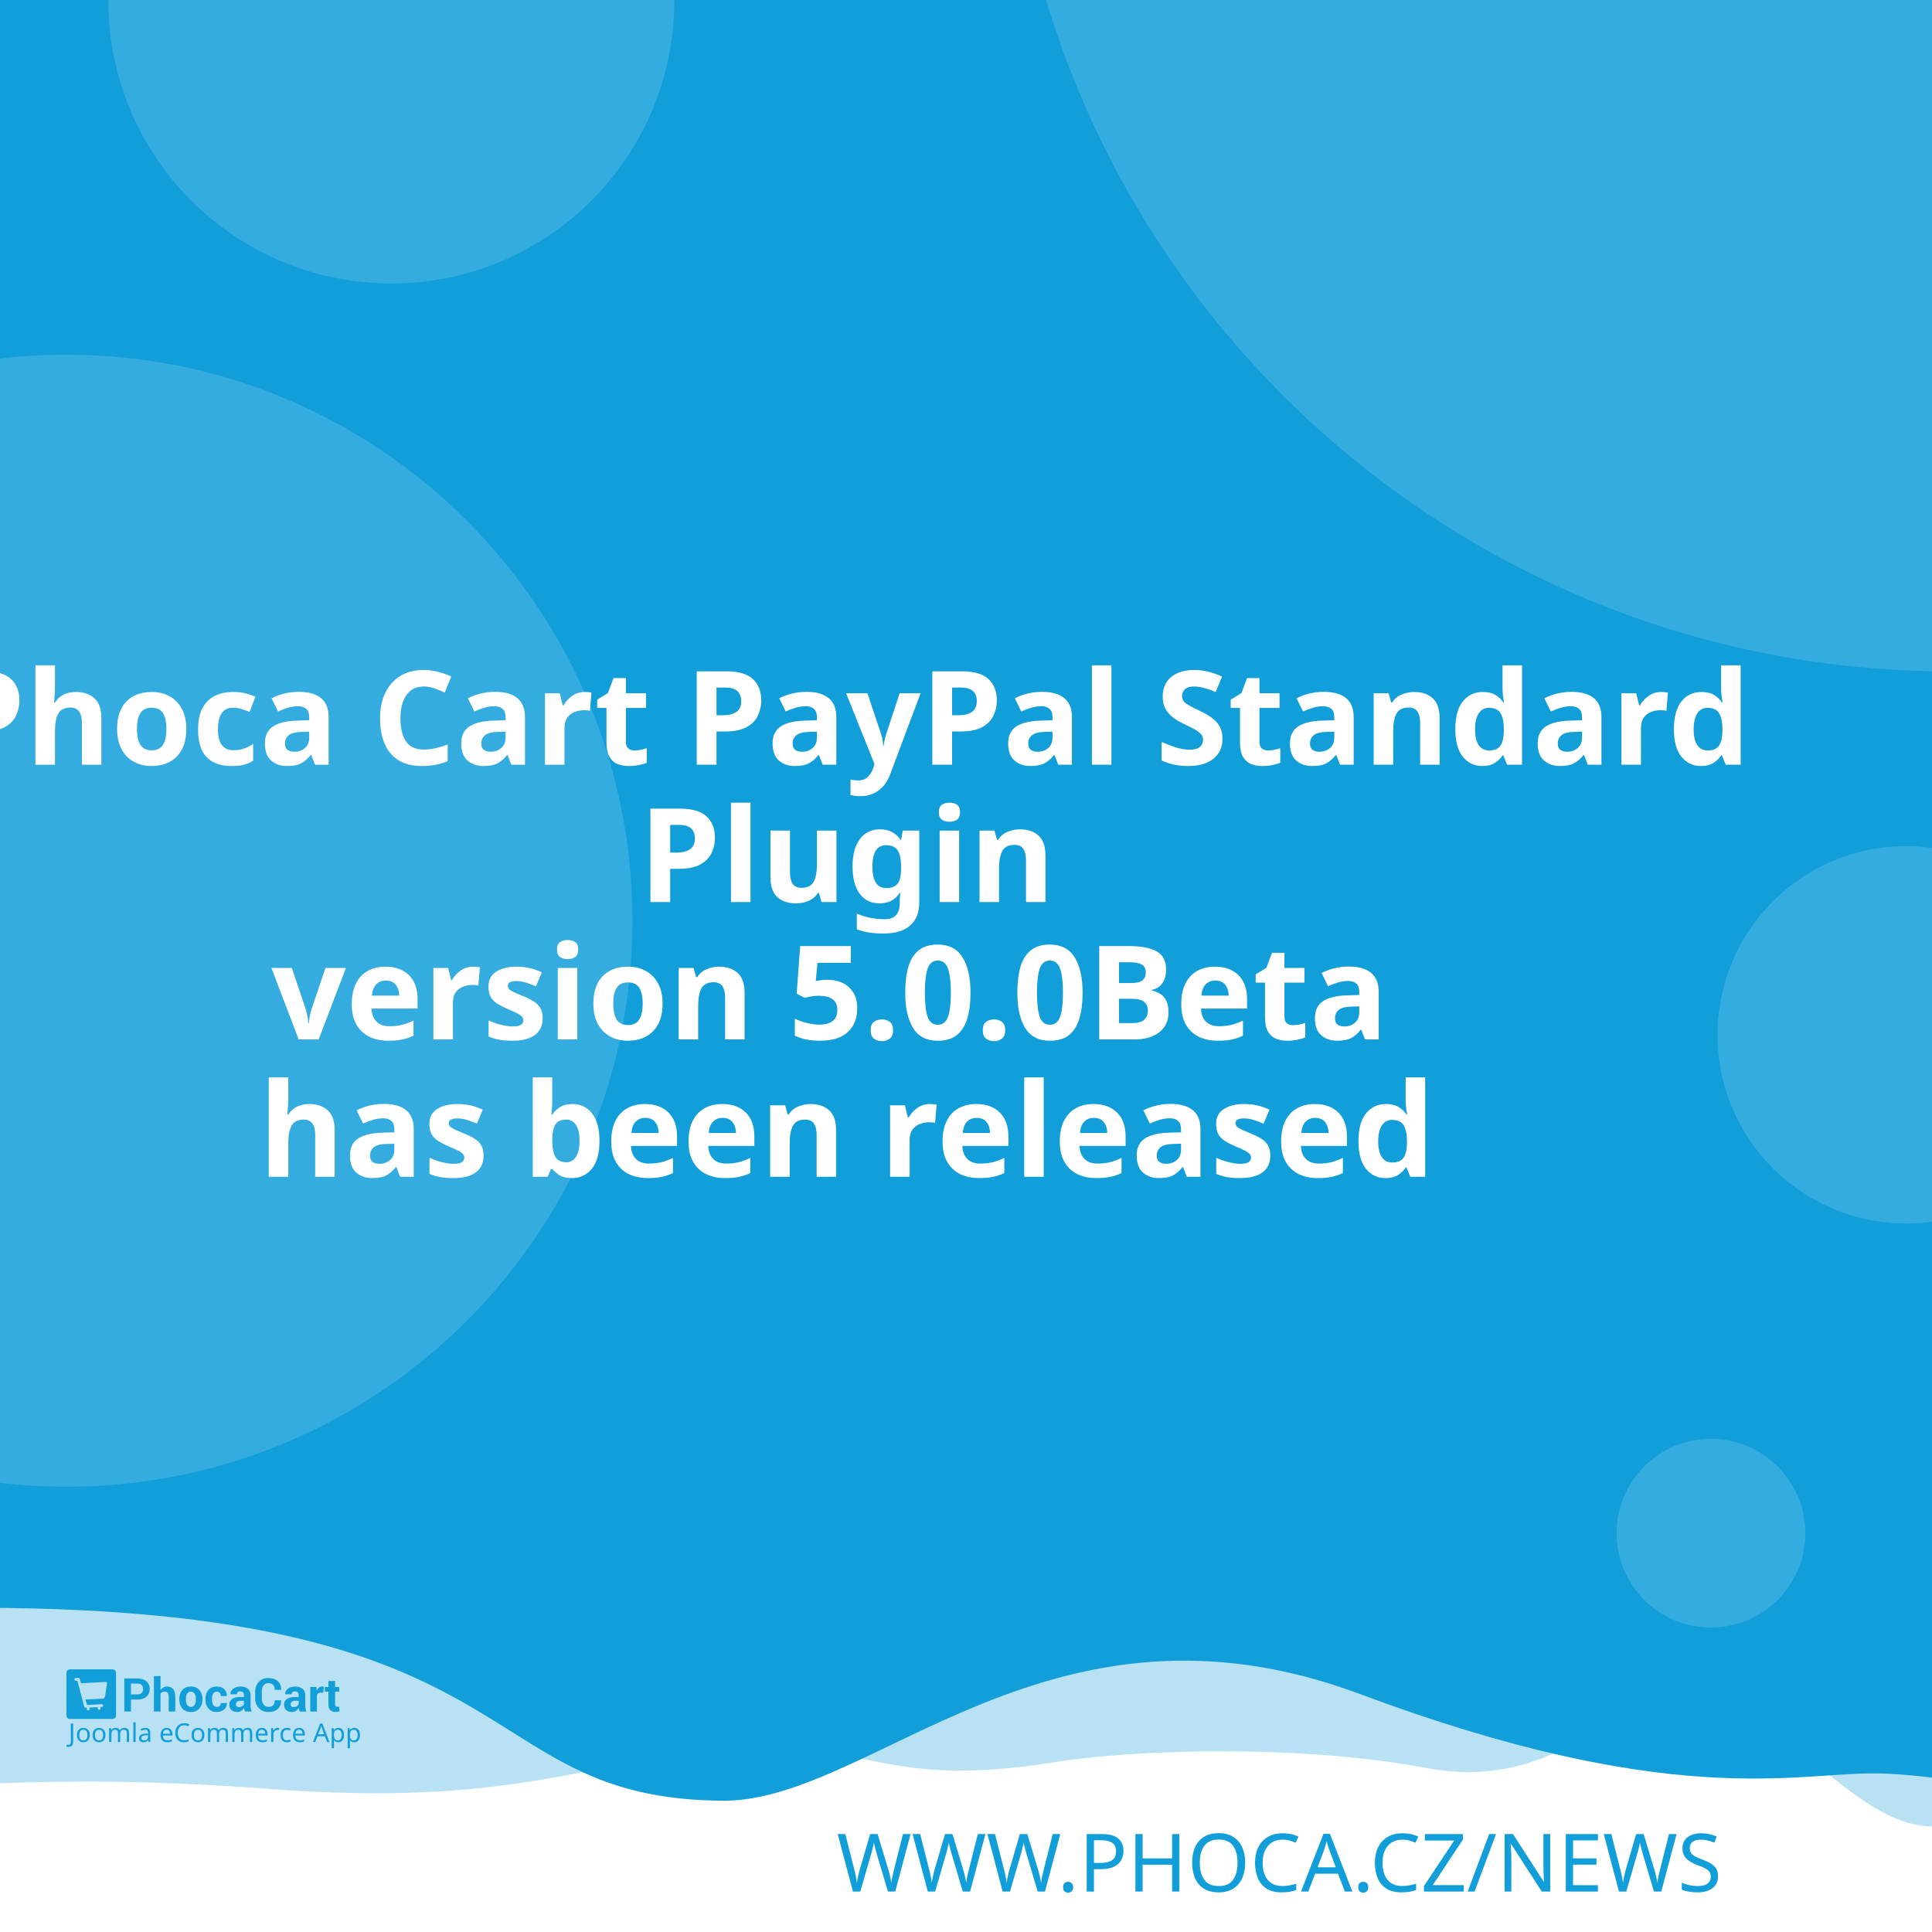
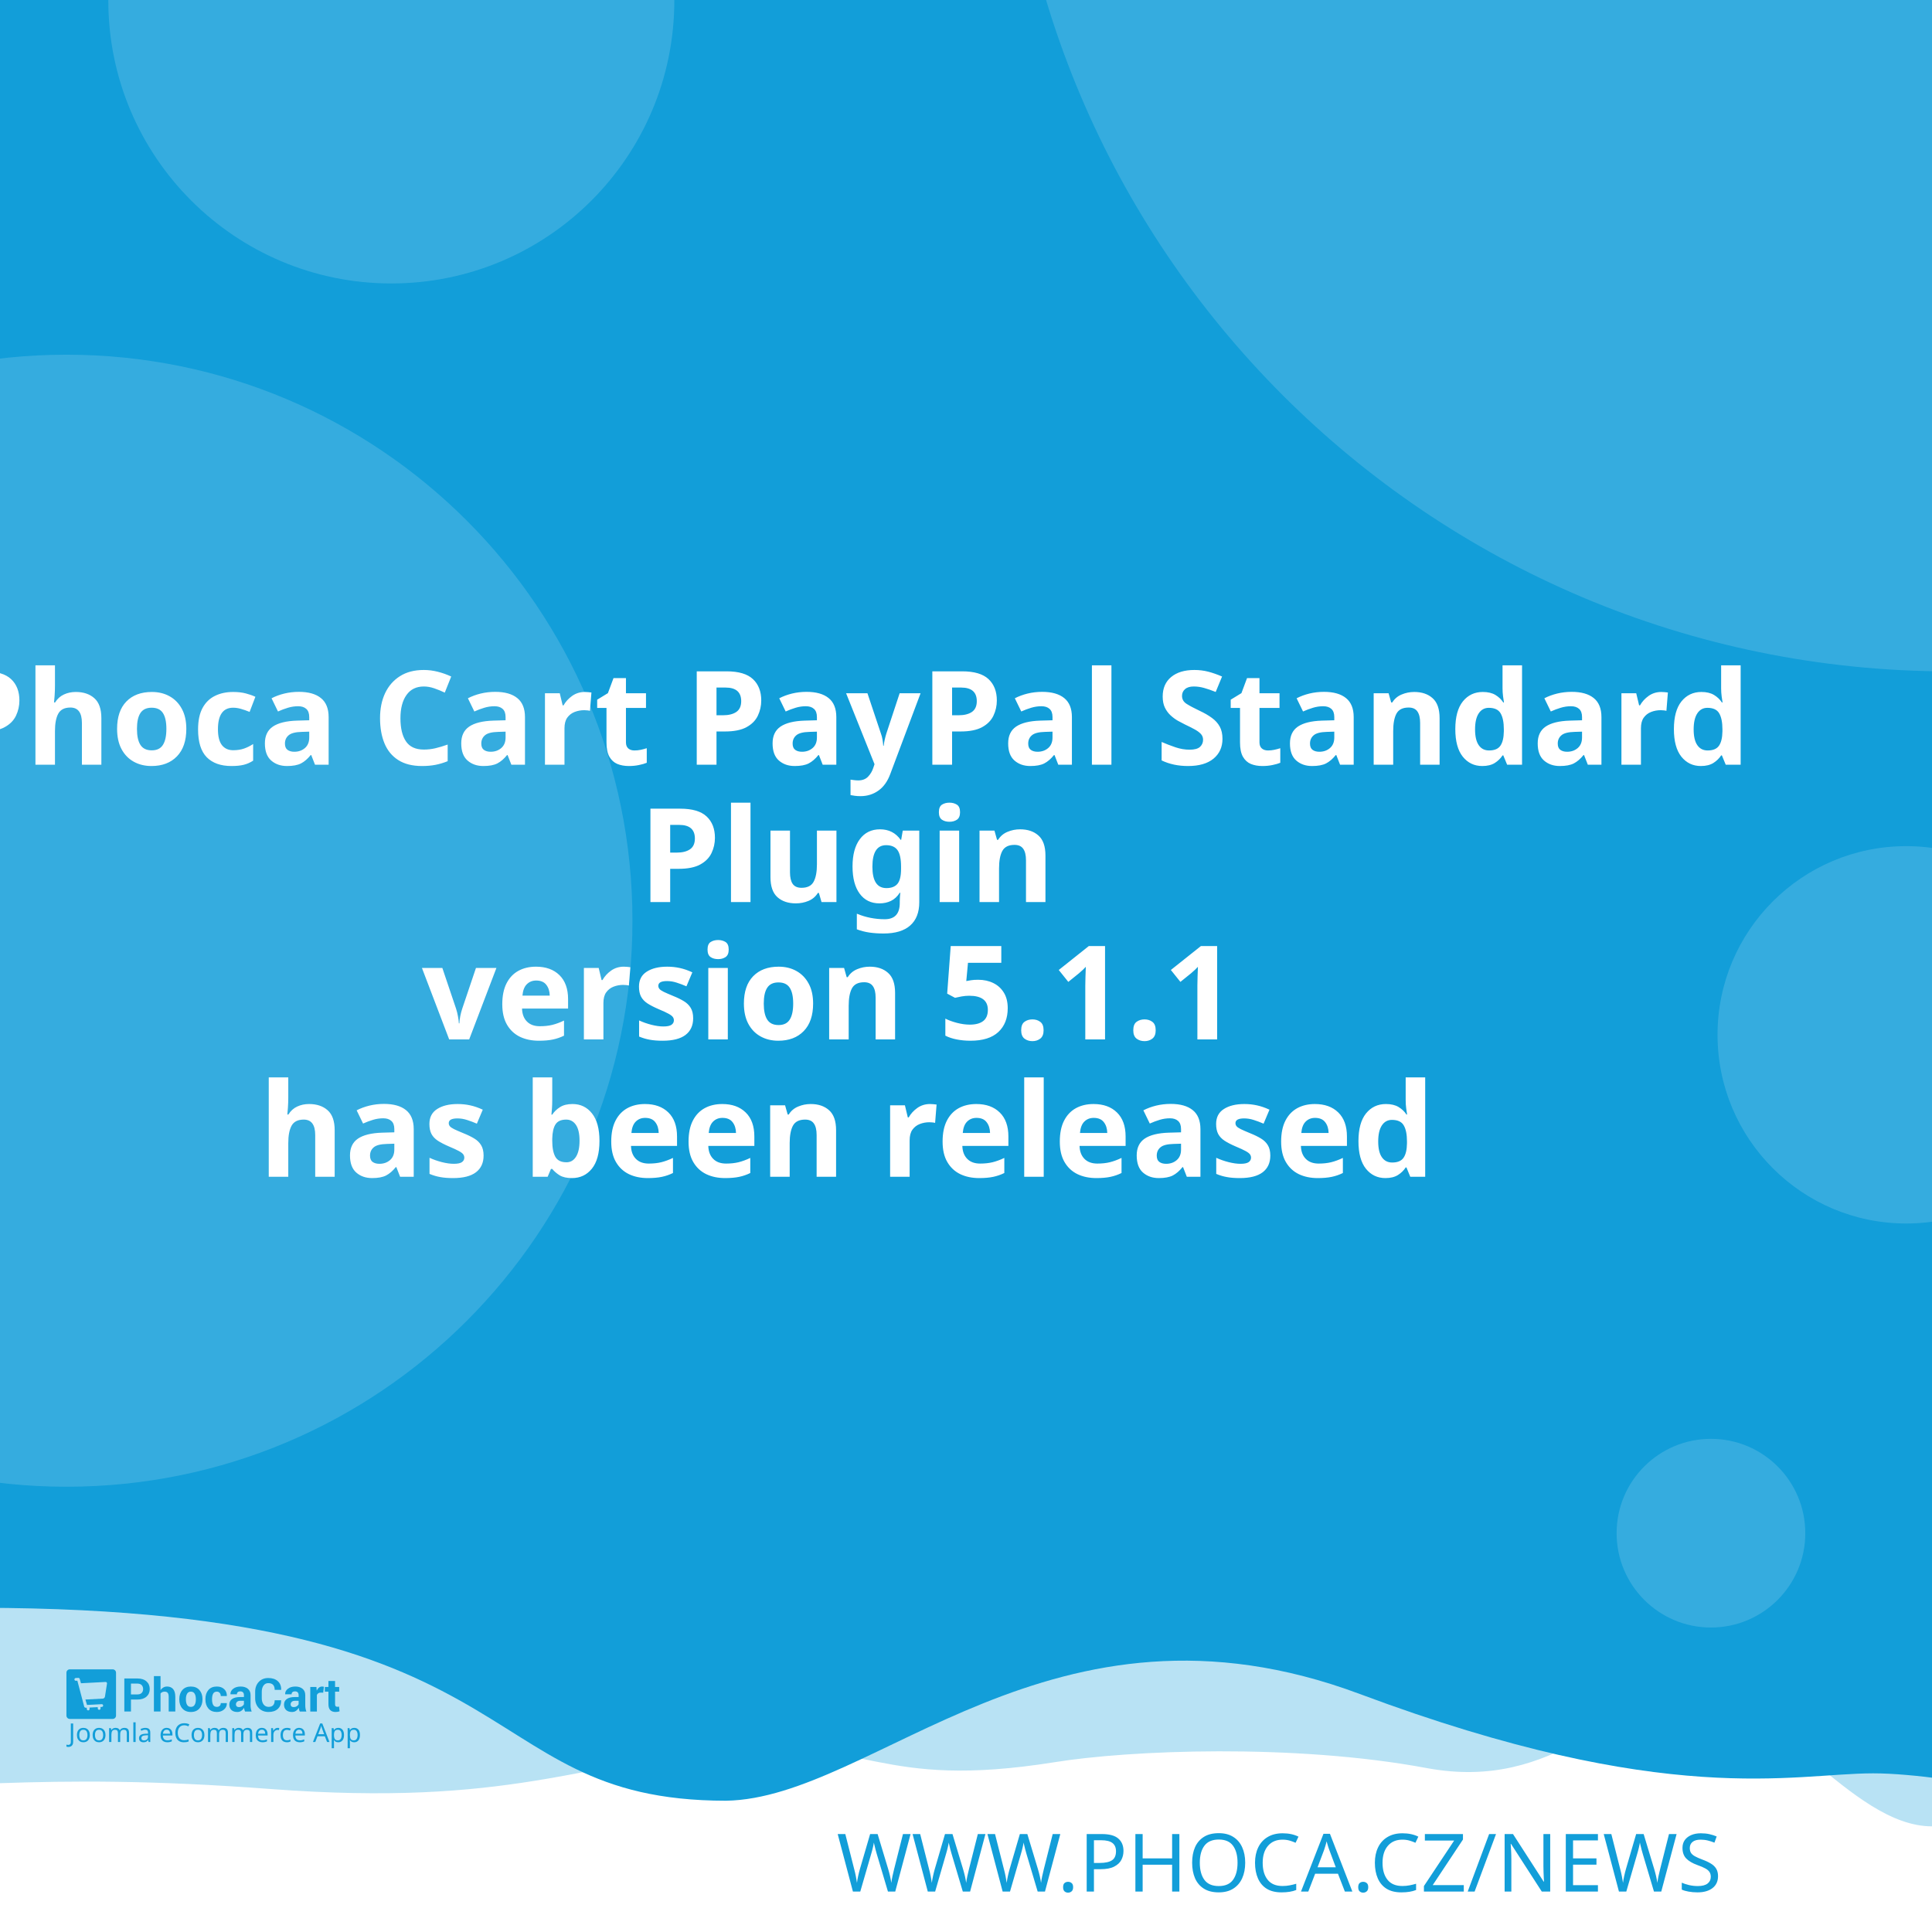
<svg xmlns="http://www.w3.org/2000/svg" width="512" height="512" viewBox="0 0 512 512" version="1.1" id="svg5">
  <defs id="defs2" />
  <g id="layer1">
    <path d="m -288.549,96.962 a 6.384,6.384 0 0 0 -6.384,6.384 v 81.087 a 6.384,6.384 0 0 0 6.384,6.384 h 81.083 a 6.384,6.384 0 0 0 6.384,-6.384 v -81.087 a 6.384,6.384 0 0 0 -6.384,-6.384 z m 16.084,16.188 c 0.591,-0.033 1.134,0.125 1.642,0.482 0.508,0.359 0.842,0.809 1.006,1.355 l 2.415,8.308 46.517,-2.44 c 0.829,-0.043 1.521,0.245 2.074,0.86 0.55,0.606 0.769,1.334 0.636,2.174 l -3.898,24.937 c -0.138,0.736 -0.57,1.497 -1.288,2.273 -0.719,0.787 -1.656,1.211 -2.797,1.272 l -32.861,1.721 3.038,10.253 27.775,-1.455 c 0.726,-0.04 1.351,0.178 1.887,0.648 0.523,0.483 0.803,1.086 0.844,1.812 0.038,0.726 -0.178,1.352 -0.648,1.887 -0.483,0.525 -1.086,0.806 -1.812,0.844 l -2.597,0.137 0.137,2.593 c 0.038,0.729 -0.178,1.356 -0.661,1.879 -0.472,0.535 -1.071,0.819 -1.8,0.856 -0.726,0.038 -1.353,-0.178 -1.879,-0.661 -0.535,-0.472 -0.814,-1.073 -0.852,-1.8 l -0.137,-2.593 -15.573,0.81 0.133,2.597 c 0.038,0.729 -0.176,1.356 -0.648,1.879 -0.483,0.535 -1.086,0.818 -1.812,0.856 -0.726,0.04 -1.352,-0.178 -1.887,-0.661 -0.525,-0.472 -0.806,-1.073 -0.844,-1.8 l -0.137,-2.597 -1.608,0.083 c -0.623,0.033 -1.193,-0.112 -1.721,-0.428 -0.515,-0.317 -0.883,-0.632 -1.11,-0.931 l -0.287,-0.507 -13.05,-49.343 -2.805,0.146 c -0.696,0.038 -1.312,-0.181 -1.858,-0.661 -0.545,-0.472 -0.835,-1.069 -0.873,-1.795 -0.038,-0.729 0.186,-1.353 0.682,-1.879 0.493,-0.535 1.083,-0.818 1.779,-0.856 z" style="fill:#ffffff;stroke-width:1;paint-order:stroke fill markers" id="path400" />
    <rect style="opacity:1;fill:#ffffff;stroke-width:5;stroke-linejoin:round;paint-order:stroke fill markers" id="rect723" width="512" height="512" x="0" y="0" />
    <path id="rect4460" style="opacity:0.3;fill:#129ed9;fill-opacity:1;stroke-width:5;stroke-linejoin:round;paint-order:stroke fill markers" d="M -256,4 H 768 v 480 c 0,0 -42.667,-10 -64,-10 -21.333,0 -42.408,10 -64,10 -21.592,0 -42.667,-10 -64,-10 -21.333,0 -42.408,10 -64,10 -21.592,0 -41.887,-34.701 -63.221,-34.701 -21.333,0 -35.645,25.795 -70.761,19.246 -35.116,-6.549 -78.862,-4.741 -98.515,-1.547 -47.289,7.533 -49.247,-6.724 -87.369,-3.311 -38.122,3.413 -56.921,15.193 -120.307,10.429 -63.387,-4.764 -84.091,0.698 -135.827,-0.116 -21.333,0 -42.408,10 -64,10 -21.592,0 -42.667,-10 -64,-10 -21.333,0 -64,10 -64,10 z" />
    <path id="rect4460-5" style="fill:#129ed9;fill-opacity:1;stroke-width:5;stroke-linejoin:round;paint-order:stroke fill markers" d="M -316,4.9999998e-7 H 708 V 480 c 0,0 -42.667,-10 -64,-10 -21.333,0 -42.408,10 -64,10 -21.592,0 -62.256,-10.048 -83.59,-10.048 -21.333,0 -54.449,9.448 -136.059,-21.03 -81.61,-30.478 -128.583,27.669 -167.971,28.291 -70.795,-0.042 -47.303,-54.288 -212.561,-50.983 C -185.439,429.534 -38.408,480 -60,480 c -21.592,0 -42.667,-10 -64,-10 -21.333,0 -42.408,10 -64,10 -21.592,0 -42.667,-10 -64,-10 -21.333,0 -64,10 -64,10 z" />
    <text xml:space="preserve" style="font-style:normal;font-weight:normal;font-size:21.333px;line-height:1.25;font-family:sans-serif;fill:#129ed9;fill-opacity:1;stroke:none" x="484.042" y="501.277" id="text2910-3-7">
      <tspan id="tspan2908-6-5" x="484.042" y="501.277" style="font-style:normal;font-variant:normal;font-weight:300;font-stretch:normal;font-size:21.333px;font-family:Montserrat;-inkscape-font-specification:'Montserrat Light';text-align:end;text-anchor:end;fill:#129ed9;fill-opacity:1">WWW.PHOCA.CZ/NEWS</tspan>
    </text>
    <text xml:space="preserve" style="font-style:normal;font-variant:normal;font-weight:600;font-stretch:normal;font-size:34.667px;line-height:1.05;font-family:Rubik;-inkscape-font-specification:'Rubik Semi-Bold';fill:#ffffff;fill-opacity:1;stroke:none" x="256" y="165" id="text11252">
      <tspan x="256" y="165" id="tspan403" style="text-align:center;text-anchor:middle" />
      <tspan x="256" y="202.659" style="font-size:34.667px;text-align:center;text-anchor:middle" id="tspan442">Phoca Cart PayPal Standard</tspan>
      <tspan x="256" y="239.059" style="font-size:34.667px;text-align:center;text-anchor:middle" id="tspan444">Plugin</tspan>
-       <tspan x="256" y="275.459" id="tspan1992" style="font-size:34.667px;text-align:center;text-anchor:middle">version 5.0.0Beta
+       <tspan x="256" y="275.459" id="tspan1992" style="font-size:34.667px;text-align:center;text-anchor:middle">version 5.1.1
</tspan>
      <tspan x="256" y="311.859" id="tspan2906" style="font-size:34.667px;text-align:center;text-anchor:middle">has been released</tspan>
      <tspan x="256" y="348.259" id="tspan1994" style="font-size:34.667px" />
    </text>
    <circle style="opacity:0.15;fill:#ffffff;fill-opacity:1;stroke-width:5;stroke-linejoin:round;paint-order:stroke fill markers" id="path8376" cx="516.67" cy="-72.081" r="250" />
    <circle style="opacity:0.15;fill:#ffffff;fill-opacity:1;stroke-width:5;stroke-linejoin:round;paint-order:stroke fill markers" id="path8376-9" cx="17.604" cy="244" r="150" />
    <circle style="opacity:0.15;fill:#ffffff;fill-opacity:1;stroke-width:5;stroke-linejoin:round;paint-order:stroke fill markers" id="path8376-6" cx="103.704" cy="0.117" r="75" />
    <circle style="opacity:0.15;fill:#ffffff;fill-opacity:1;stroke-width:5;stroke-linejoin:round;paint-order:stroke fill markers" id="path8376-6-2" cx="505.168" cy="274.238" r="50" />
    <g id="g8950" transform="matrix(0.298069,0,0,0.298069,107.3348,335.2596)" style="fill:#129ed9;fill-opacity:1;stroke-width:3.355">
      <g id="g895" transform="translate(-301.0409,359.4151)" style="fill:#129ed9;fill-opacity:1;stroke-width:3.355">
        <g transform="matrix(1.3333,0,0,-1.3333,-75.59,850.15)" fill="#ffffff" image-rendering="optimizeQuality" id="g280" style="clip-rule:evenodd;fill:#129ed9;fill-opacity:1;stroke-width:8.934;shape-rendering:geometricPrecision">
          <path d="m 99.728,617.49 v -7.994 h -4.423 v 22.031 h 8.784 c 2.532,0 4.527,-0.646 5.979,-1.937 1.452,-1.291 2.181,-2.99 2.181,-5.097 0,-2.107 -0.729,-3.801 -2.181,-5.082 -1.452,-1.281 -3.446,-1.921 -5.979,-1.921 z m 0,3.408 h 4.361 c 1.23,0 2.165,0.336 2.801,1.002 0.635,0.671 0.951,1.523 0.951,2.561 0,1.059 -0.315,1.932 -0.946,2.623 -0.63,0.687 -1.566,1.033 -2.806,1.033 H 99.728 Z" id="path262" style="fill:#129ed9;fill-opacity:1;stroke-width:3.355" />
          <path d="m 119.45,623.79 c 0.517,0.749 1.147,1.327 1.891,1.746 0.749,0.418 1.576,0.63 2.485,0.63 1.705,0 3.043,-0.568 4.02,-1.704 0.971,-1.131 1.457,-2.887 1.457,-5.252 v -9.714 h -4.418 v 9.76 c 0,1.276 -0.227,2.174 -0.677,2.706 -0.445,0.532 -1.116,0.795 -2.005,0.795 -0.605,0 -1.137,-0.108 -1.602,-0.325 -0.465,-0.217 -0.847,-0.522 -1.152,-0.919 v -12.017 h -4.418 v 23.611 h 4.418 z" id="path264" style="fill:#129ed9;fill-opacity:1;stroke-width:3.355" />
          <path d="m 131.96,617.83 c 0,2.438 0.682,4.436 2.046,5.996 1.359,1.554 3.25,2.334 5.663,2.334 2.418,0 4.315,-0.774 5.689,-2.329 1.375,-1.549 2.062,-3.553 2.062,-6.001 v -0.32 c 0,-2.458 -0.687,-4.462 -2.051,-6.011 -1.369,-1.544 -3.261,-2.319 -5.674,-2.319 -2.418,0 -4.315,0.775 -5.684,2.319 -1.364,1.549 -2.051,3.553 -2.051,6.011 z m 4.408,-0.31 c 0,-1.487 0.264,-2.68 0.785,-3.584 0.527,-0.899 1.375,-1.348 2.542,-1.348 1.142,0 1.979,0.454 2.506,1.358 0.532,0.904 0.796,2.097 0.796,3.574 v 0.315 c 0,1.446 -0.269,2.629 -0.801,3.542 -0.537,0.914 -1.38,1.374 -2.527,1.374 -1.142,0 -1.979,-0.46 -2.506,-1.379 -0.532,-0.919 -0.796,-2.102 -0.796,-3.537 z" id="path266" style="fill:#129ed9;fill-opacity:1;stroke-width:3.355" />
          <path d="m 157.01,612.59 c 0.79,0 1.421,0.227 1.891,0.682 0.475,0.454 0.713,1.064 0.713,1.828 h 4.015 l 0.041,-0.093 c 0.041,-1.653 -0.579,-3.037 -1.871,-4.152 -1.287,-1.116 -2.883,-1.673 -4.79,-1.673 -2.439,0 -4.325,0.769 -5.648,2.314 -1.318,1.544 -1.979,3.522 -1.979,5.944 v 0.449 c 0,2.412 0.656,4.395 1.974,5.944 1.317,1.554 3.198,2.329 5.638,2.329 2.02,0 3.648,-0.573 4.883,-1.725 1.235,-1.151 1.835,-2.664 1.793,-4.539 l -0.031,-0.088 h -4.026 c 0,0.842 -0.233,1.544 -0.698,2.107 -0.46,0.558 -1.101,0.837 -1.922,0.837 -1.168,0 -1.995,-0.454 -2.475,-1.358 -0.476,-0.904 -0.718,-2.071 -0.718,-3.496 v -0.454 c 0,-1.456 0.243,-2.628 0.718,-3.522 0.48,-0.888 1.312,-1.332 2.491,-1.332" id="path268" style="fill:#129ed9;fill-opacity:1;stroke-width:3.355" />
          <path d="m 175.8,609.49 c -0.165,0.372 -0.305,0.764 -0.419,1.183 -0.119,0.413 -0.202,0.837 -0.248,1.27 -0.455,-0.8 -1.054,-1.456 -1.798,-1.978 -0.739,-0.521 -1.628,-0.785 -2.656,-0.785 -1.715,0 -3.038,0.439 -3.963,1.322 -0.93,0.883 -1.395,2.086 -1.395,3.604 0,1.606 0.62,2.845 1.855,3.729 1.235,0.883 3.038,1.322 5.41,1.322 h 2.47 v 1.301 c 0,0.785 -0.207,1.394 -0.62,1.828 -0.413,0.434 -1.023,0.651 -1.834,0.651 -0.713,0 -1.266,-0.175 -1.653,-0.522 -0.393,-0.346 -0.584,-0.826 -0.584,-1.446 l -4.268,0.016 -0.016,0.093 c -0.072,1.379 0.527,2.572 1.798,3.579 1.271,1.002 2.946,1.503 5.013,1.503 1.958,0 3.545,-0.496 4.769,-1.492 1.22,-0.992 1.829,-2.406 1.829,-4.24 v -6.76 c 0,-0.769 0.062,-1.492 0.176,-2.164 0.119,-0.676 0.299,-1.348 0.553,-2.014 z m -4.046,2.943 c 0.78,0 1.468,0.191 2.077,0.574 0.605,0.382 1.013,0.826 1.225,1.332 v 2.308 h -2.47 c -0.935,0 -1.648,-0.232 -2.134,-0.702 -0.481,-0.47 -0.724,-1.033 -0.724,-1.699 0,-0.542 0.181,-0.981 0.542,-1.312 0.367,-0.336 0.858,-0.501 1.483,-0.501" id="path270" style="fill:#129ed9;fill-opacity:1;stroke-width:3.355" />
          <path d="m 199.84,617.01 0.031,-0.088 c 0.041,-2.37 -0.682,-4.25 -2.17,-5.645 -1.488,-1.394 -3.555,-2.091 -6.201,-2.091 -2.656,0 -4.811,0.852 -6.464,2.556 -1.653,1.704 -2.486,3.894 -2.486,6.579 v 4.369 c 0,2.67 0.812,4.86 2.424,6.574 1.617,1.715 3.715,2.572 6.299,2.572 2.723,0 4.852,-0.697 6.386,-2.097 1.535,-1.399 2.284,-3.305 2.243,-5.717 l -0.031,-0.088 h -4.299 c 0,1.451 -0.346,2.561 -1.044,3.336 -0.698,0.769 -1.783,1.157 -3.255,1.157 -1.323,0 -2.372,-0.537 -3.147,-1.606 -0.78,-1.074 -1.168,-2.438 -1.168,-4.1 v -4.39 c 0,-1.683 0.408,-3.057 1.225,-4.131 0.822,-1.069 1.922,-1.606 3.317,-1.606 1.38,0 2.403,0.372 3.064,1.11 0.661,0.744 0.992,1.844 0.992,3.305 z" id="path272" style="fill:#129ed9;fill-opacity:1;stroke-width:3.355" />
          <path d="m 212.27,609.49 c -0.165,0.372 -0.305,0.764 -0.419,1.183 -0.119,0.413 -0.202,0.837 -0.248,1.27 -0.455,-0.8 -1.054,-1.456 -1.798,-1.978 -0.739,-0.521 -1.628,-0.785 -2.656,-0.785 -1.716,0 -3.038,0.439 -3.963,1.322 -0.93,0.883 -1.395,2.086 -1.395,3.604 0,1.606 0.62,2.845 1.855,3.729 1.235,0.883 3.039,1.322 5.41,1.322 h 2.47 v 1.301 c 0,0.785 -0.207,1.394 -0.62,1.828 -0.413,0.434 -1.023,0.651 -1.834,0.651 -0.713,0 -1.266,-0.175 -1.654,-0.522 -0.393,-0.346 -0.584,-0.826 -0.584,-1.446 l -4.268,0.016 -0.016,0.093 c -0.072,1.379 0.527,2.572 1.798,3.579 1.271,1.002 2.945,1.503 5.013,1.503 1.958,0 3.545,-0.496 4.769,-1.492 1.22,-0.992 1.829,-2.406 1.829,-4.24 v -6.76 c 0,-0.769 0.062,-1.492 0.176,-2.164 0.119,-0.676 0.3,-1.348 0.553,-2.014 z m -4.046,2.943 c 0.78,0 1.468,0.191 2.077,0.574 0.605,0.382 1.013,0.826 1.224,1.332 v 2.308 h -2.47 c -0.935,0 -1.649,-0.232 -2.134,-0.702 -0.481,-0.47 -0.723,-1.033 -0.723,-1.699 0,-0.542 0.181,-0.981 0.542,-1.312 0.367,-0.336 0.858,-0.501 1.483,-0.501" id="path274" style="fill:#129ed9;fill-opacity:1;stroke-width:3.355" />
          <path d="m 227.92,622.06 -1.617,0.046 c -0.656,0 -1.199,-0.134 -1.623,-0.408 -0.423,-0.274 -0.744,-0.656 -0.966,-1.152 v -11.052 h -4.408 v 16.36 h 4.103 l 0.196,-2.422 c 0.382,0.857 0.883,1.528 1.494,2.009 0.61,0.48 1.312,0.723 2.108,0.723 0.223,0 0.429,-0.015 0.615,-0.052 0.186,-0.036 0.377,-0.077 0.568,-0.129 z" id="path276" style="fill:#129ed9;fill-opacity:1;stroke-width:3.355" />
          <path d="m 235.83,629.86 v -4.007 h 2.754 v -3.099 H 235.83 v -8.33 c 0,-0.635 0.129,-1.09 0.393,-1.363 0.263,-0.274 0.615,-0.408 1.059,-0.408 0.232,0 0.434,0.01 0.599,0.036 0.166,0.026 0.362,0.072 0.579,0.129 l 0.383,-3.181 c -0.445,-0.155 -0.878,-0.268 -1.302,-0.341 -0.424,-0.078 -0.884,-0.114 -1.38,-0.114 -1.524,0 -2.697,0.418 -3.519,1.255 -0.822,0.837 -1.235,2.159 -1.235,3.977 v 8.34 h -2.392 v 3.099 h 2.392 v 4.007 z" id="path278" style="fill:#129ed9;fill-opacity:1;stroke-width:3.355" />
        </g>
        <g fill="#ffffff" fill-rule="evenodd" image-rendering="optimizeQuality" stroke-width="1.934" aria-label="Joomla eCommerce App" id="g318" style="clip-rule:evenodd;fill:#129ed9;fill-opacity:1;shape-rendering:geometricPrecision">
          <path d="M 1.704,69 Q 1.151,69 0.736,68.908 0.321,68.839 -0.002,68.7 v -1.752 q 0.369,0.092 0.784,0.161 0.415,0.069 0.876,0.069 0.576,0 1.083,-0.231 0.53,-0.231 0.853,-0.807 0.323,-0.576 0.323,-1.614 v -16.368 h 2.075 v 16.206 q 0,2.374 -1.176,3.504 -1.176,1.13 -3.112,1.13 z" id="path282" style="fill:#129ed9;fill-opacity:1;stroke-width:1.934" />
          <path d="m 20.792,58.419 q 0,3.066 -1.568,4.749 -1.545,1.683 -4.196,1.683 -1.637,0 -2.928,-0.738 -1.268,-0.761 -2.006,-2.19 -0.738,-1.452 -0.738,-3.504 0,-3.066 1.545,-4.726 1.545,-1.66 4.196,-1.66 1.683,0 2.951,0.761 1.291,0.738 2.006,2.167 0.738,1.406 0.738,3.458 z m -9.336,0 q 0,2.19 0.853,3.481 0.876,1.268 2.766,1.268 1.867,0 2.743,-1.268 0.876,-1.291 0.876,-3.481 0,-2.19 -0.876,-3.435 -0.876,-1.245 -2.766,-1.245 -1.89,0 -2.743,1.245 -0.853,1.245 -0.853,3.435 z" id="path284" style="fill:#129ed9;fill-opacity:1;stroke-width:1.934" />
          <path d="m 34.739,58.419 q 0,3.066 -1.568,4.749 -1.545,1.683 -4.196,1.683 -1.637,0 -2.928,-0.738 -1.268,-0.761 -2.006,-2.19 -0.738,-1.452 -0.738,-3.504 0,-3.066 1.545,-4.726 1.545,-1.66 4.196,-1.66 1.683,0 2.951,0.761 1.291,0.738 2.006,2.167 0.738,1.406 0.738,3.458 z m -9.336,0 q 0,2.19 0.853,3.481 0.876,1.268 2.766,1.268 1.867,0 2.743,-1.268 0.876,-1.291 0.876,-3.481 0,-2.19 -0.876,-3.435 -0.876,-1.245 -2.766,-1.245 -1.89,0 -2.743,1.245 -0.853,1.245 -0.853,3.435 z" id="path286" style="fill:#129ed9;fill-opacity:1;stroke-width:1.934" />
          <path d="m 51.499,52.033 q 2.098,0 3.135,1.083 1.037,1.06 1.037,3.458 V 64.62 H 53.666 v -7.953 q 0,-2.928 -2.513,-2.928 -1.798,0 -2.582,1.037 -0.761,1.037 -0.761,3.02 V 64.62 h -2.006 v -7.953 q 0,-2.928 -2.536,-2.928 -1.867,0 -2.582,1.153 -0.715,1.153 -0.715,3.32 v 6.409 h -2.029 v -12.356 h 1.637 l 0.3,1.683 h 0.115 q 0.576,-0.968 1.545,-1.429 0.991,-0.484 2.098,-0.484 2.905,0 3.781,2.075 h 0.115 q 0.622,-1.06 1.683,-1.568 1.083,-0.507 2.282,-0.507 z" id="path288" style="fill:#129ed9;fill-opacity:1;stroke-width:1.934" />
          <path d="M 61.527,64.62 H 59.498 V 47.1 h 2.029 z" id="path290" style="fill:#129ed9;fill-opacity:1;stroke-width:1.934" />
          <path d="m 70.126,52.056 q 2.259,0 3.343,0.991 1.083,0.991 1.083,3.158 v 8.414 h -1.475 l -0.392,-1.752 h -0.092 q -0.807,1.014 -1.706,1.498 -0.876,0.484 -2.444,0.484 -1.683,0 -2.789,-0.876 -1.107,-0.899 -1.107,-2.789 0,-1.844 1.452,-2.836 1.452,-1.014 4.472,-1.107 l 2.098,-0.069 v -0.738 q 0,-1.545 -0.669,-2.144 -0.669,-0.599 -1.89,-0.599 -0.968,0 -1.844,0.3 -0.876,0.277 -1.637,0.645 l -0.622,-1.522 q 0.807,-0.438 1.913,-0.738 1.107,-0.323 2.305,-0.323 z m 0.599,6.593 q -2.305,0.092 -3.204,0.738 -0.876,0.645 -0.876,1.821 0,1.037 0.622,1.522 0.645,0.484 1.637,0.484 1.568,0 2.605,-0.853 1.037,-0.876 1.037,-2.674 v -1.107 z" id="path292" style="fill:#129ed9;fill-opacity:1;stroke-width:1.934" />
          <path d="m 89.144,52.033 q 1.591,0 2.72,0.692 1.153,0.692 1.752,1.96 0.622,1.245 0.622,2.928 v 1.222 h -8.46 q 0.046,2.098 1.06,3.204 1.037,1.083 2.882,1.083 1.176,0 2.075,-0.207 0.922,-0.231 1.89,-0.645 v 1.775 q -0.945,0.415 -1.867,0.599 -0.922,0.207 -2.19,0.207 -1.752,0 -3.112,-0.715 -1.337,-0.715 -2.098,-2.121 -0.738,-1.429 -0.738,-3.481 0,-2.029 0.669,-3.481 0.692,-1.452 1.913,-2.236 1.245,-0.784 2.882,-0.784 z m -0.023,1.66 q -1.452,0 -2.305,0.945 -0.83,0.922 -0.991,2.582 h 6.293 q -0.023,-1.568 -0.738,-2.536 -0.715,-0.991 -2.259,-0.991 z" id="path294" style="fill:#129ed9;fill-opacity:1;stroke-width:1.934" />
          <path d="m 104.71,49.751 q -2.651,0 -4.173,1.775 -1.522,1.775 -1.522,4.864 0,3.066 1.406,4.864 1.429,1.775 4.265,1.775 1.083,0 2.052,-0.184 0.968,-0.184 1.89,-0.461 v 1.798 q -0.922,0.346 -1.913,0.507 -0.968,0.161 -2.328,0.161 -2.513,0 -4.196,-1.037 -1.683,-1.037 -2.536,-2.951 -0.83,-1.913 -0.83,-4.495 0,-2.49 0.899,-4.38 0.922,-1.913 2.697,-2.974 1.775,-1.083 4.311,-1.083 2.605,0 4.541,0.968 l -0.83,1.752 q -0.761,-0.346 -1.706,-0.622 -0.922,-0.277 -2.029,-0.277 z" id="path296" style="fill:#129ed9;fill-opacity:1;stroke-width:1.934" />
          <path d="m 122.69,58.419 q 0,3.066 -1.568,4.749 -1.545,1.683 -4.196,1.683 -1.637,0 -2.928,-0.738 -1.268,-0.761 -2.006,-2.19 -0.738,-1.452 -0.738,-3.504 0,-3.066 1.545,-4.726 1.545,-1.66 4.196,-1.66 1.683,0 2.951,0.761 1.291,0.738 2.006,2.167 0.738,1.406 0.738,3.458 z m -9.336,0 q 0,2.19 0.853,3.481 0.876,1.268 2.766,1.268 1.867,0 2.743,-1.268 0.876,-1.291 0.876,-3.481 0,-2.19 -0.876,-3.435 -0.876,-1.245 -2.766,-1.245 -1.89,0 -2.743,1.245 -0.853,1.245 -0.853,3.435 z" id="path298" style="fill:#129ed9;fill-opacity:1;stroke-width:1.934" />
          <path d="m 139.45,52.033 q 2.098,0 3.135,1.083 1.037,1.06 1.037,3.458 V 64.62 h -2.006 v -7.953 q 0,-2.928 -2.513,-2.928 -1.798,0 -2.582,1.037 -0.761,1.037 -0.761,3.02 V 64.62 h -2.006 v -7.953 q 0,-2.928 -2.536,-2.928 -1.867,0 -2.582,1.153 -0.715,1.153 -0.715,3.32 v 6.409 h -2.029 v -12.356 h 1.637 l 0.3,1.683 h 0.115 q 0.576,-0.968 1.545,-1.429 0.991,-0.484 2.098,-0.484 2.905,0 3.781,2.075 h 0.115 q 0.622,-1.06 1.683,-1.568 1.083,-0.507 2.282,-0.507 z" id="path300" style="fill:#129ed9;fill-opacity:1;stroke-width:1.934" />
          <path d="m 161,52.033 q 2.098,0 3.135,1.083 1.037,1.06 1.037,3.458 V 64.62 h -2.006 v -7.953 q 0,-2.928 -2.513,-2.928 -1.798,0 -2.582,1.037 -0.761,1.037 -0.761,3.02 V 64.62 h -2.006 v -7.953 q 0,-2.928 -2.536,-2.928 -1.867,0 -2.582,1.153 -0.715,1.153 -0.715,3.32 v 6.409 h -2.029 v -12.356 h 1.637 l 0.3,1.683 h 0.115 q 0.576,-0.968 1.545,-1.429 0.991,-0.484 2.098,-0.484 2.905,0 3.781,2.075 h 0.115 q 0.622,-1.06 1.683,-1.568 1.083,-0.507 2.282,-0.507 z" id="path302" style="fill:#129ed9;fill-opacity:1;stroke-width:1.934" />
          <path d="m 173.77,52.033 q 1.591,0 2.72,0.692 1.153,0.692 1.752,1.96 0.622,1.245 0.622,2.928 v 1.222 h -8.46 q 0.046,2.098 1.06,3.204 1.037,1.083 2.882,1.083 1.176,0 2.075,-0.207 0.922,-0.231 1.89,-0.645 v 1.775 q -0.945,0.415 -1.867,0.599 -0.922,0.207 -2.19,0.207 -1.752,0 -3.112,-0.715 -1.337,-0.715 -2.098,-2.121 -0.738,-1.429 -0.738,-3.481 0,-2.029 0.669,-3.481 0.692,-1.452 1.913,-2.236 1.245,-0.784 2.882,-0.784 z m -0.023,1.66 q -1.452,0 -2.305,0.945 -0.83,0.922 -0.991,2.582 h 6.293 q -0.023,-1.568 -0.738,-2.536 -0.715,-0.991 -2.259,-0.991 z" id="path304" style="fill:#129ed9;fill-opacity:1;stroke-width:1.934" />
          <path d="m 187.76,52.033 q 0.346,0 0.738,0.046 0.415,0.023 0.715,0.092 l -0.254,1.867 q -0.3,-0.069 -0.669,-0.115 -0.346,-0.046 -0.669,-0.046 -0.945,0 -1.775,0.53 -0.83,0.507 -1.337,1.452 -0.484,0.922 -0.484,2.167 v 6.593 h -2.029 v -12.356 h 1.66 l 0.231,2.259 h 0.092 q 0.599,-1.014 1.545,-1.752 0.945,-0.738 2.236,-0.738 z" id="path306" style="fill:#129ed9;fill-opacity:1;stroke-width:1.934" />
          <path d="m 196.02,64.851 q -1.637,0 -2.928,-0.669 -1.268,-0.669 -2.006,-2.075 -0.715,-1.406 -0.715,-3.596 0,-2.282 0.761,-3.712 0.761,-1.429 2.052,-2.098 1.314,-0.669 2.974,-0.669 0.945,0 1.821,0.207 0.876,0.184 1.429,0.461 l -0.622,1.683 q -0.553,-0.207 -1.291,-0.392 -0.738,-0.184 -1.383,-0.184 -3.642,0 -3.642,4.68 0,2.236 0.876,3.435 0.899,1.176 2.651,1.176 1.014,0 1.775,-0.207 0.784,-0.207 1.429,-0.507 v 1.798 q -0.622,0.323 -1.383,0.484 -0.738,0.184 -1.798,0.184 z" id="path308" style="fill:#129ed9;fill-opacity:1;stroke-width:1.934" />
          <path d="m 206.9,52.033 q 1.591,0 2.72,0.692 1.153,0.692 1.752,1.96 0.622,1.245 0.622,2.928 v 1.222 h -8.46 q 0.046,2.098 1.06,3.204 1.037,1.083 2.882,1.083 1.176,0 2.075,-0.207 0.922,-0.231 1.89,-0.645 v 1.775 q -0.945,0.415 -1.867,0.599 -0.922,0.207 -2.19,0.207 -1.752,0 -3.112,-0.715 -1.337,-0.715 -2.098,-2.121 -0.738,-1.429 -0.738,-3.481 0,-2.029 0.669,-3.481 0.692,-1.452 1.913,-2.236 1.245,-0.784 2.882,-0.784 z m -0.023,1.66 q -1.452,0 -2.305,0.945 -0.83,0.922 -0.991,2.582 h 6.293 q -0.023,-1.568 -0.738,-2.536 -0.715,-0.991 -2.259,-0.991 z" id="path310" style="fill:#129ed9;fill-opacity:1;stroke-width:1.934" />
          <path d="m 231.73,64.62 -1.983,-5.095 h -6.524 l -1.96,5.095 h -2.098 l 6.432,-16.529 h 1.867 l 6.409,16.529 z m -4.449,-11.918 q -0.069,-0.184 -0.231,-0.669 -0.161,-0.484 -0.323,-0.991 -0.138,-0.53 -0.231,-0.807 -0.161,0.715 -0.369,1.406 -0.207,0.669 -0.346,1.06 l -1.867,4.979 h 5.21 z" id="path312" style="fill:#129ed9;fill-opacity:1;stroke-width:1.934" />
          <path d="m 241.73,52.033 q 2.282,0 3.665,1.591 1.406,1.591 1.406,4.795 0,3.158 -1.406,4.795 -1.383,1.637 -3.688,1.637 -1.429,0 -2.374,-0.53 -0.922,-0.553 -1.452,-1.268 h -0.138 q 0.046,0.392 0.092,0.991 0.046,0.599 0.046,1.037 v 5.072 h -2.029 v -17.889 h 1.66 l 0.277,1.683 h 0.092 q 0.553,-0.807 1.452,-1.36 0.899,-0.553 2.397,-0.553 z m -0.369,1.706 q -1.89,0 -2.674,1.06 -0.761,1.06 -0.807,3.227 v 0.392 q 0,2.282 0.738,3.527 0.761,1.222 2.789,1.222 1.13,0 1.844,-0.622 0.738,-0.622 1.083,-1.683 0.369,-1.083 0.369,-2.467 0,-2.121 -0.83,-3.389 -0.807,-1.268 -2.513,-1.268 z" id="path314" style="fill:#129ed9;fill-opacity:1;stroke-width:1.934" />
          <path d="m 255.91,52.033 q 2.282,0 3.665,1.591 1.406,1.591 1.406,4.795 0,3.158 -1.406,4.795 -1.383,1.637 -3.688,1.637 -1.429,0 -2.374,-0.53 -0.922,-0.553 -1.452,-1.268 h -0.138 q 0.046,0.392 0.092,0.991 0.046,0.599 0.046,1.037 v 5.072 h -2.029 v -17.889 h 1.66 l 0.277,1.683 h 0.092 q 0.553,-0.807 1.452,-1.36 0.899,-0.553 2.397,-0.553 z m -0.369,1.706 q -1.89,0 -2.674,1.06 -0.761,1.06 -0.807,3.227 v 0.392 q 0,2.282 0.738,3.527 0.761,1.222 2.789,1.222 1.13,0 1.844,-0.622 0.738,-0.622 1.083,-1.683 0.369,-1.083 0.369,-2.467 0,-2.121 -0.83,-3.389 -0.807,-1.268 -2.513,-1.268 z" id="path316" style="fill:#129ed9;fill-opacity:1;stroke-width:1.934" />
        </g>
        <path d="M 3,0 A 3,3 0 0 0 0,3 v 38.107 a 3,3 0 0 0 3,3 h 38.105 a 3,3 0 0 0 3,-3 V 3 a 3,3 0 0 0 -3,-3 z m 7.559,7.607 c 0.278,-0.015 0.533,0.059 0.771,0.227 0.239,0.169 0.396,0.38 0.473,0.637 l 1.135,3.904 21.861,-1.147 c 0.39,-0.02 0.715,0.115 0.975,0.404 0.259,0.285 0.361,0.627 0.299,1.022 l -1.832,11.719 c -0.065,0.346 -0.268,0.703 -0.605,1.068 -0.338,0.37 -0.778,0.569 -1.315,0.598 l -15.443,0.809 1.428,4.818 13.053,-0.684 c 0.341,-0.019 0.635,0.084 0.887,0.305 0.246,0.227 0.378,0.51 0.396,0.852 0.018,0.341 -0.084,0.635 -0.305,0.887 -0.227,0.247 -0.51,0.379 -0.852,0.396 l -1.221,0.064 0.064,1.219 c 0.018,0.343 -0.084,0.637 -0.311,0.883 -0.222,0.252 -0.503,0.385 -0.846,0.402 -0.341,0.018 -0.636,-0.084 -0.883,-0.311 -0.252,-0.222 -0.383,-0.504 -0.4,-0.846 l -0.064,-1.219 -7.318,0.381 0.062,1.221 c 0.018,0.343 -0.083,0.637 -0.305,0.883 -0.227,0.252 -0.51,0.384 -0.852,0.402 -0.341,0.019 -0.635,-0.084 -0.887,-0.311 -0.247,-0.222 -0.379,-0.504 -0.396,-0.846 l -0.064,-1.221 -0.756,0.039 c -0.293,0.015 -0.561,-0.052 -0.809,-0.201 -0.242,-0.149 -0.415,-0.297 -0.521,-0.438 l -0.135,-0.238 -6.133,-23.189 -1.318,0.068 C 8.066,10.184 7.776,10.082 7.52,9.856 7.263,9.634 7.127,9.354 7.11,9.012 7.092,8.67 7.197,8.377 7.43,8.13 7.661,7.878 7.939,7.745 8.266,7.727 Z" fill="#ffffff" style="fill:#129ed9;fill-opacity:1;stroke-width:8.934;paint-order:stroke fill markers" id="path334" />
      </g>
    </g>
    <circle style="opacity:0.15;fill:#ffffff;fill-opacity:1;stroke-width:5;stroke-linejoin:round;paint-order:stroke fill markers" id="path8376-6-2-1" cx="453.421" cy="406.309" r="25" />
  </g>
</svg>
